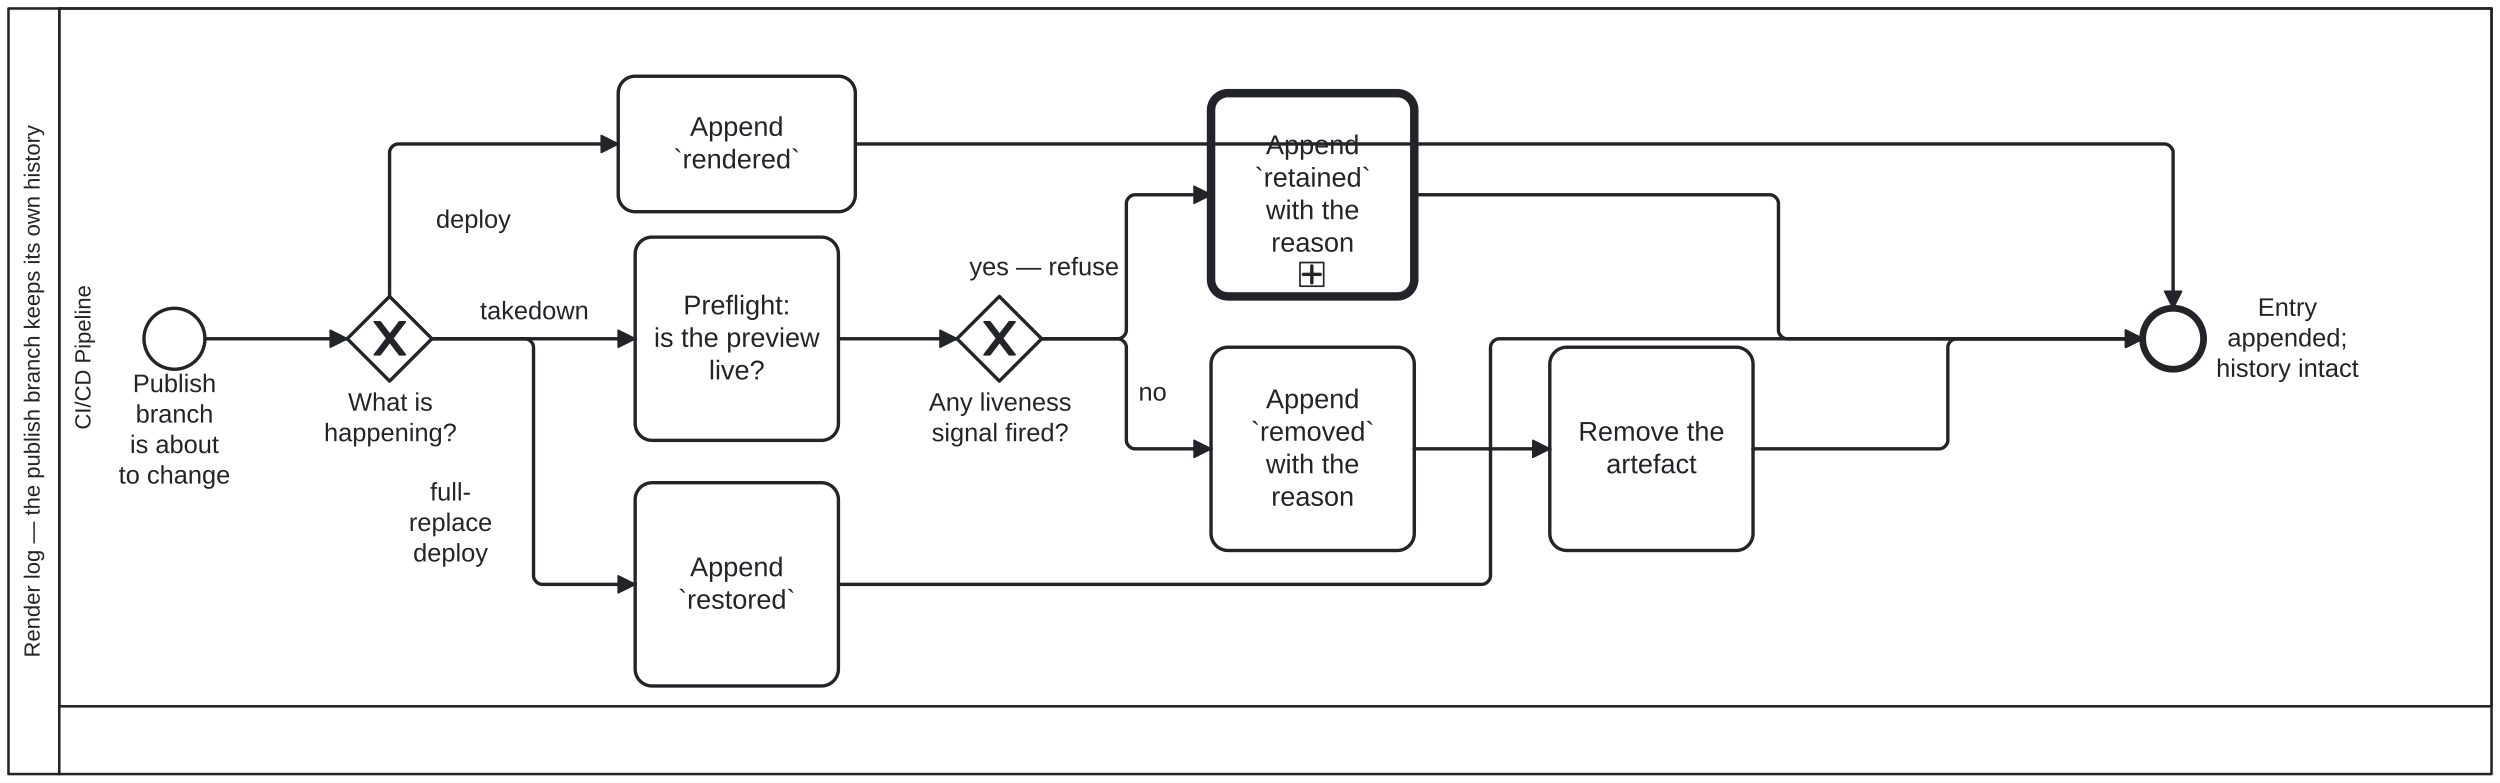
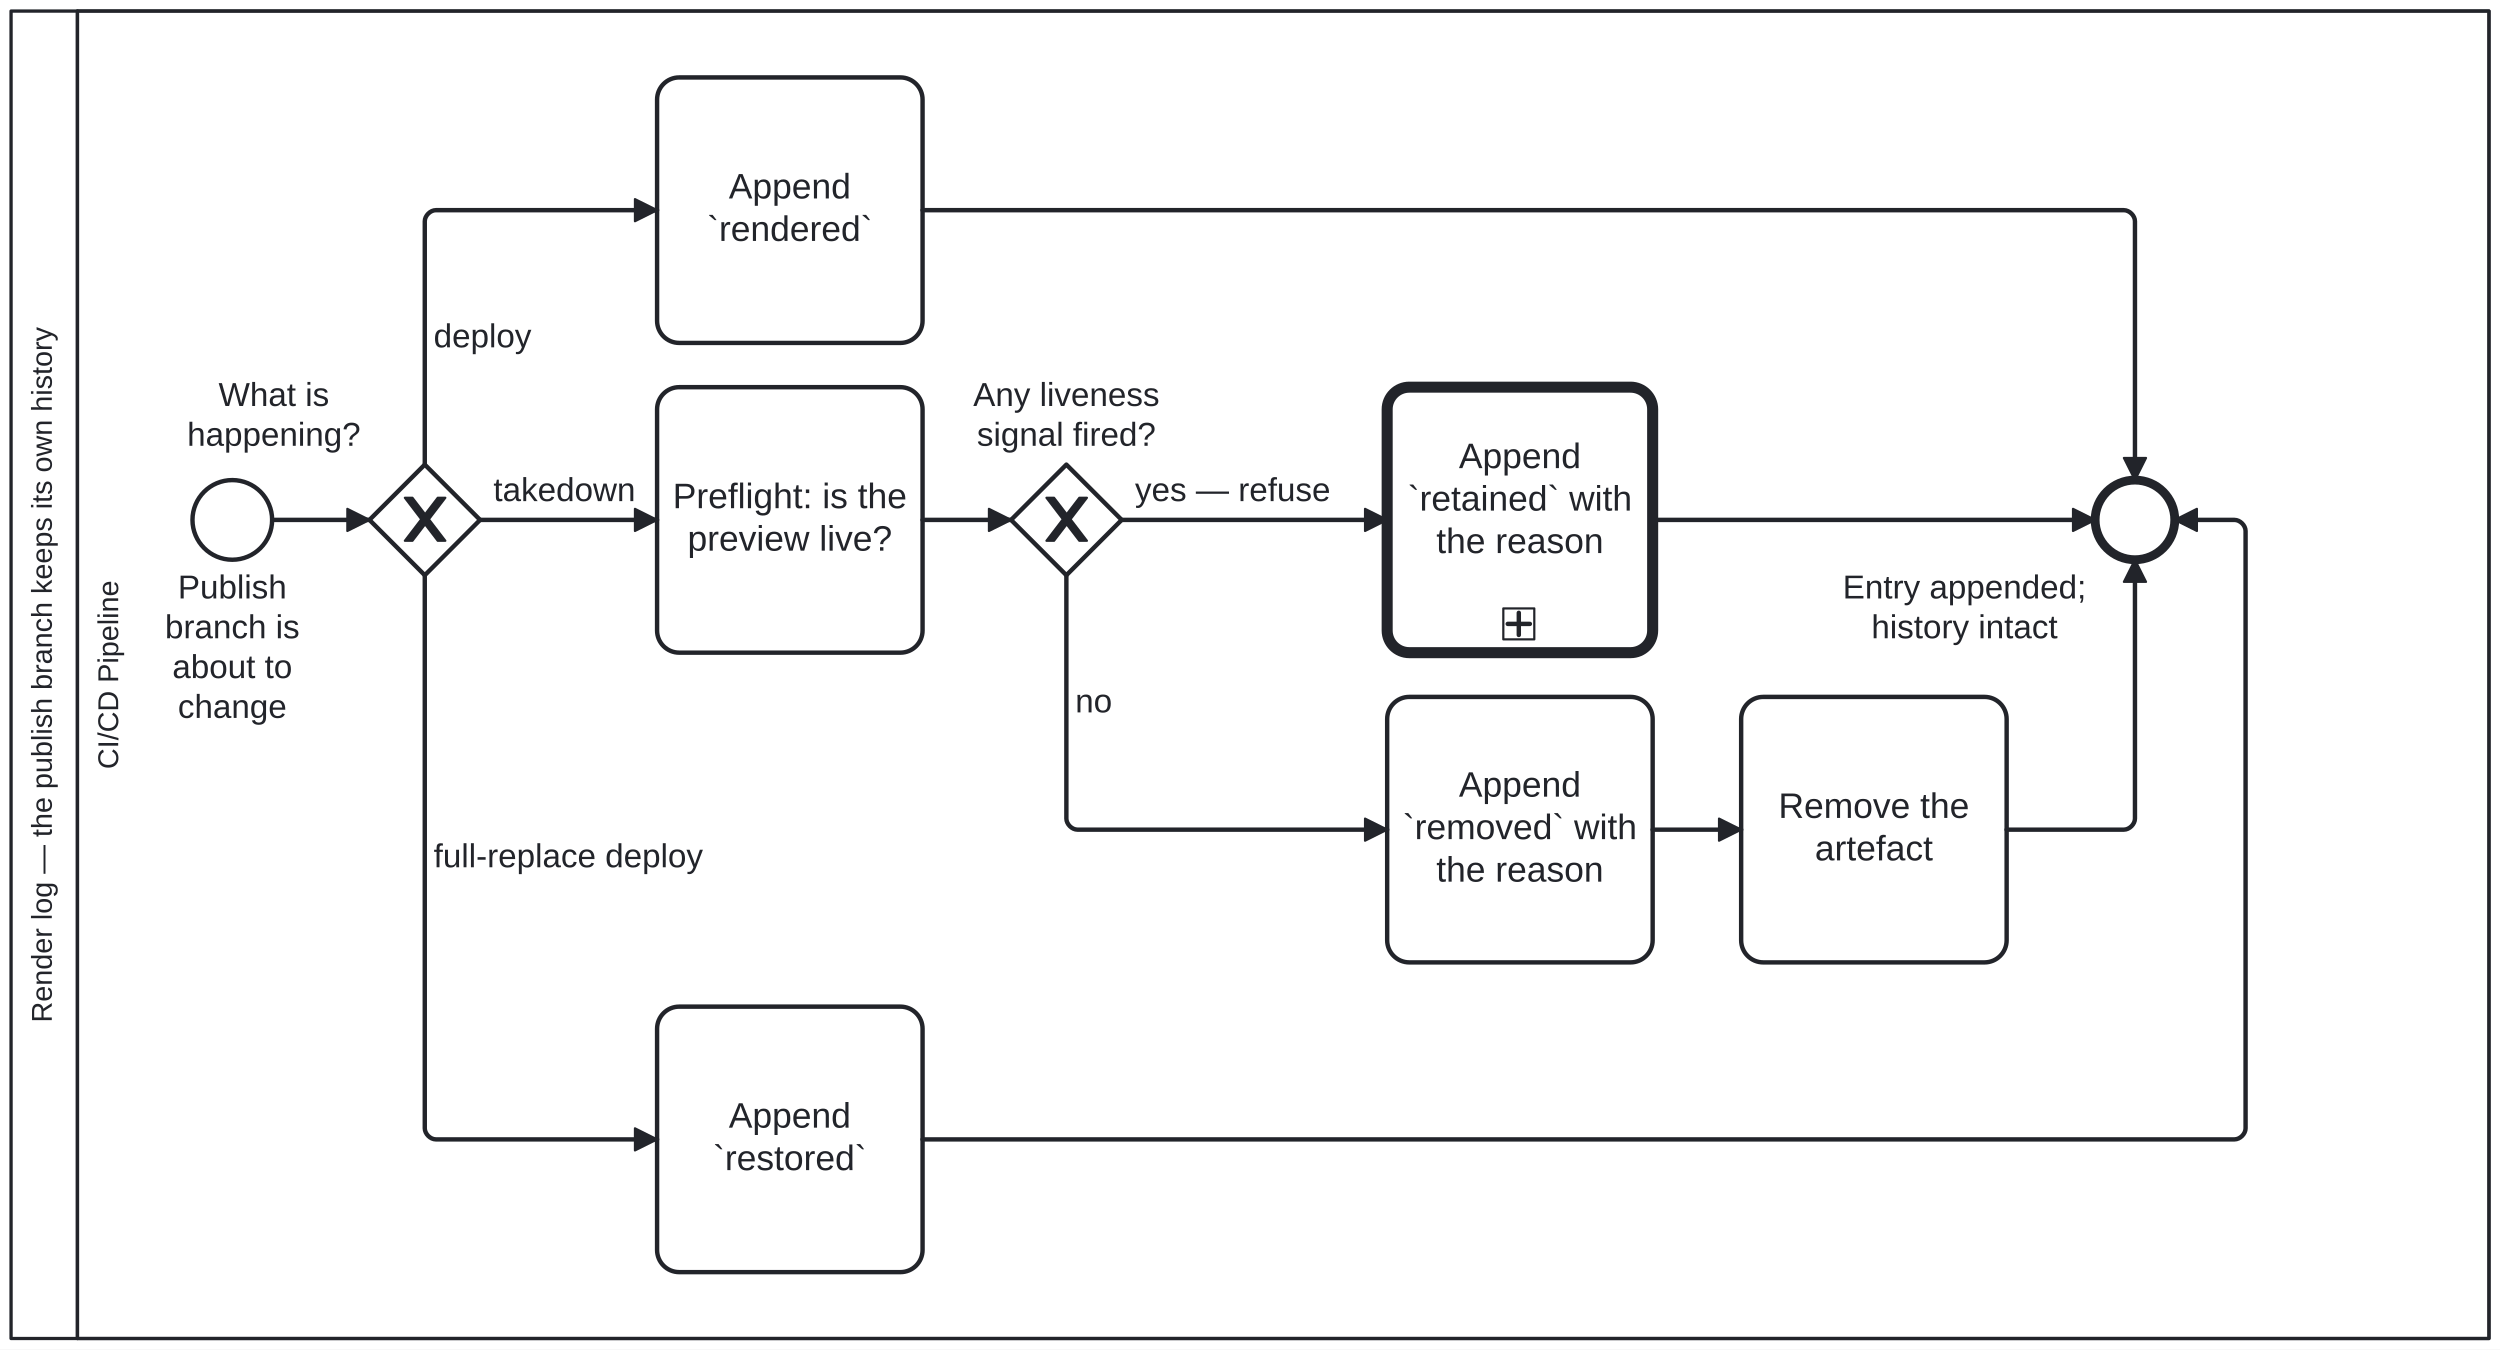
- <svg xmlns="http://www.w3.org/2000/svg" width="100%" style="max-width:100%;height:auto" viewBox="155 75 1476 462" version="1.1">
-   <rect x="155" y="75" width="1476" height="462" fill="#ffffff" />
+ <svg xmlns="http://www.w3.org/2000/svg" width="100%" style="max-width:100%;height:auto" viewBox="155 25 1130 610" version="1.1">
+   <rect x="155" y="25" width="1130" height="610" fill="#ffffff" />
  <g class="djs-group">
-     <g class="djs-element djs-shape" data-element-id="Participant_Process_RenderLog" style="display: block;" transform="matrix(1 0 0 1 160 80)">
+     <g class="djs-element djs-shape" data-element-id="Participant_Process_RenderLog" style="display: block;" transform="matrix(1 0 0 1 160 30)">
      <g class="djs-visual">
-         <rect x="0" y="0" width="1466" height="452" rx="0" ry="0" style="stroke-linecap: round; stroke-linejoin: round; stroke: rgb(34, 36, 42); stroke-width: 1.5px; fill: white; fill-opacity: 0.95;" />
-         <path style="fill: none; stroke-linecap: round; stroke-linejoin: round; stroke: rgb(34, 36, 42); stroke-width: 1.5px;" d="M30,0L30,452" />
-         <text lineHeight="1.05" class="djs-label" transform="matrix(-1.83697e-16 -1 1 -1.83697e-16 0 452)" style="font-family: Arial, sans-serif; font-size: 13px; font-weight: normal; fill: rgb(34, 36, 42);">
-           <tspan x="68.832" y="18.413">Render log — the publish branch keeps its own history</tspan>
+         <rect x="0" y="0" width="1120" height="600" rx="0" ry="0" style="stroke-linecap: round; stroke-linejoin: round; stroke: rgb(34, 36, 42); stroke-width: 1.5px; fill: white; fill-opacity: 0.95;" />
+         <path style="fill: none; stroke-linecap: round; stroke-linejoin: round; stroke: rgb(34, 36, 42); stroke-width: 1.5px;" d="M30,0L30,600" />
+         <text lineHeight="1.05" class="djs-label" transform="matrix(-1.83697e-16 -1 1 -1.83697e-16 0 600)" style="font-family: Arial, sans-serif; font-size: 13px; font-weight: normal; fill: rgb(34, 36, 42);">
+           <tspan x="142.832" y="18.413">Render log — the publish branch keeps its own history</tspan>
        </text>
      </g>
-       <rect class="djs-hit djs-hit-all" x="0" y="0" width="1466" height="452" style="fill: none; stroke-opacity: 0; stroke: white; stroke-width: 15px;" />
+       <rect class="djs-hit djs-hit-all" x="0" y="0" width="1120" height="600" style="fill: none; stroke-opacity: 0; stroke: white; stroke-width: 15px;" />
    </g>
    <g class="djs-children">
      <g class="djs-group">
-         <g class="djs-element djs-shape" data-element-id="Lane_Pipeline" style="display: block;" transform="matrix(1 0 0 1 190 80)">
-           <g class="djs-visual">
-             <rect x="0" y="0" width="1436" height="412" rx="0" ry="0" style="stroke-linecap: round; stroke-linejoin: round; stroke: rgb(34, 36, 42); stroke-width: 1.5px; fill: white; fill-opacity: 0.25;" />
-             <text lineHeight="1.05" class="djs-label" transform="matrix(-1.83697e-16 -1 1 -1.83697e-16 0 412)" style="font-family: Arial, sans-serif; font-size: 13px; font-weight: normal; fill: rgb(34, 36, 42);">
-               <tspan x="163.372" y="18.413">CI/CD Pipeline</tspan>
-             </text>
-           </g>
-           <rect class="djs-hit djs-hit-all" x="0" y="0" width="1436" height="412" style="fill: none; stroke-opacity: 0; stroke: white; stroke-width: 15px;" />
-         </g>
-       </g>
-       <g class="djs-group">
-         <g class="djs-element djs-shape" data-element-id="Start_Process_RenderLog" style="display: block;" transform="matrix(1 0 0 1 240 257)">
+         <g class="djs-element djs-shape" data-element-id="Lane_Pipeline" style="display: block;" transform="matrix(1 0 0 1 190 30)">
+           <g class="djs-visual">
+             <rect x="0" y="0" width="1090" height="600" rx="0" ry="0" style="stroke-linecap: round; stroke-linejoin: round; stroke: rgb(34, 36, 42); stroke-width: 1.5px; fill: white; fill-opacity: 0.25;" />
+             <text lineHeight="1.05" class="djs-label" transform="matrix(-1.83697e-16 -1 1 -1.83697e-16 0 600)" style="font-family: Arial, sans-serif; font-size: 13px; font-weight: normal; fill: rgb(34, 36, 42);">
+               <tspan x="257.372" y="18.413">CI/CD Pipeline</tspan>
+             </text>
+           </g>
+           <rect class="djs-hit djs-hit-all" x="0" y="0" width="1090" height="600" style="fill: none; stroke-opacity: 0; stroke: white; stroke-width: 15px;" />
+         </g>
+       </g>
+       <g class="djs-group">
+         <g class="djs-element djs-shape" data-element-id="Start_Process_RenderLog" style="display: block;" transform="matrix(1 0 0 1 242 242)">
          <g class="djs-visual">
            <circle cx="18" cy="18" r="18" style="stroke-linecap: round; stroke-linejoin: round; stroke: rgb(34, 36, 42); stroke-width: 2px; fill: white; fill-opacity: 0.95;" />
          </g>
          <rect class="djs-hit djs-hit-all" x="0" y="0" width="36" height="36" style="fill: none; stroke-opacity: 0; stroke: white; stroke-width: 15px;" />
        </g>
      </g>
      <g class="djs-group">
-         <g class="djs-element djs-shape" data-element-id="Start_Process_RenderLog_label" style="display: block;" transform="matrix(1 0 0 1 223 293)">
-           <g class="djs-visual">
-             <text lineHeight="1.2" class="djs-label" style="font-family: Arial, sans-serif; font-size: 15px; font-weight: normal; fill: rgb(34, 36, 42);">
-               <tspan x="10.402" y="13.5">Publish </tspan>
-               <tspan x="12.068" y="31.5">branch</tspan>
-               <tspan x="8.732" y="49.5">is about </tspan>
-               <tspan x="2.056" y="67.5">to change</tspan>
-             </text>
-           </g>
-           <rect class="djs-hit djs-hit-all" x="0" y="0" width="70" height="72" style="fill: none; stroke-opacity: 0; stroke: white; stroke-width: 15px;" />
-         </g>
-       </g>
-       <g class="djs-group">
-         <g class="djs-element djs-shape" data-element-id="GW_What" style="display: block;" transform="matrix(1 0 0 1 360 250)">
+         <g class="djs-element djs-shape" data-element-id="Start_Process_RenderLog_label" style="display: block;" transform="matrix(1 0 0 1 209.5625 282)">
+           <g class="djs-visual">
+             <text lineHeight="1.2" class="djs-label" style="font-family: Arial, sans-serif; font-size: 15px; font-weight: normal; fill: rgb(34, 36, 42);">
+               <tspan x="25.839" y="13.5">Publish</tspan>
+               <tspan x="20.005" y="31.5">branch is</tspan>
+               <tspan x="23.331" y="49.5">about to</tspan>
+               <tspan x="25.832" y="67.5">change</tspan>
+             </text>
+           </g>
+           <rect class="djs-hit djs-hit-all" x="0" y="0" width="100.875" height="72" style="fill: none; stroke-opacity: 0; stroke: white; stroke-width: 15px;" />
+         </g>
+       </g>
+       <g class="djs-group">
+         <g class="djs-element djs-shape" data-element-id="GW_What" style="display: block;" transform="matrix(1 0 0 1 322 235)">
          <g class="djs-visual">
            <polygon points="25,0 50,25 25,50 0,25" style="stroke-linecap: round; stroke-linejoin: round; stroke: rgb(34, 36, 42); stroke-width: 2px; fill: white; fill-opacity: 0.95;" />
            <path d="m 16,15 7.429,9.714 -7.429,9.714 3.429,0 5.714,-7.464 5.714,7.464 3.429,0 -7.429,-9.714 7.429,-9.714 -3.429,0 -5.714,7.464 -5.714,-7.464 -3.429,0 z" style="fill: rgb(34, 36, 42); stroke-linecap: round; stroke-linejoin: round; stroke: rgb(34, 36, 42); stroke-width: 1px;" />
          </g>
          <rect class="djs-hit djs-hit-all" x="0" y="0" width="50" height="50" style="fill: none; stroke-opacity: 0; stroke: white; stroke-width: 15px;" />
        </g>
      </g>
      <g class="djs-group">
-         <g class="djs-element djs-shape" data-element-id="GW_What_label" style="display: block;" transform="matrix(1 0 0 1 346 304)">
-           <g class="djs-visual">
-             <text lineHeight="1.2" class="djs-label" style="font-family: Arial, sans-serif; font-size: 15px; font-weight: normal; fill: rgb(34, 36, 42);">
-               <tspan x="14.495" y="13.5">What is</tspan>
-               <tspan x="0.293" y="31.5">happening?</tspan>
-             </text>
-           </g>
-           <rect class="djs-hit djs-hit-all" x="0" y="0" width="79" height="36" style="fill: none; stroke-opacity: 0; stroke: white; stroke-width: 15px;" />
-         </g>
-       </g>
-       <g class="djs-group">
-         <g class="djs-element djs-shape" data-element-id="A_LogRendered" style="display: block;" transform="matrix(1 0 0 1 520 120)">
-           <g class="djs-visual">
-             <rect x="0" y="0" width="140" height="80" rx="10" ry="10" style="stroke-linecap: round; stroke-linejoin: round; stroke: rgb(34, 36, 42); stroke-width: 2px; fill: white; fill-opacity: 0.95;" />
-             <text lineHeight="1.2" class="djs-label" style="font-family: Arial, sans-serif; font-size: 16px; font-weight: normal; fill: rgb(34, 36, 42);">
-               <tspan x="42.418" y="35.2">Append </tspan>
-               <tspan x="32.648" y="54.4">`rendered`</tspan>
-             </text>
-           </g>
-           <rect class="djs-hit djs-hit-all" x="0" y="0" width="140" height="80" style="fill: none; stroke-opacity: 0; stroke: white; stroke-width: 15px;" />
-         </g>
-       </g>
-       <g class="djs-group">
-         <g class="djs-element djs-shape" data-element-id="A_Preflight" style="display: block;" transform="matrix(1 0 0 1 530 215)">
-           <g class="djs-visual">
-             <rect x="0" y="0" width="120" height="120" rx="10" ry="10" style="stroke-linecap: round; stroke-linejoin: round; stroke: rgb(34, 36, 42); stroke-width: 2px; fill: white; fill-opacity: 0.95;" />
-             <text lineHeight="1.2" class="djs-label" style="font-family: Arial, sans-serif; font-size: 16px; font-weight: normal; fill: rgb(34, 36, 42);">
-               <tspan x="28.43" y="45.6">Preflight:</tspan>
-               <tspan x="11.09" y="64.8">is the preview </tspan>
-               <tspan x="43.547" y="84">live?</tspan>
-             </text>
-           </g>
-           <rect class="djs-hit djs-hit-all" x="0" y="0" width="120" height="120" style="fill: none; stroke-opacity: 0; stroke: white; stroke-width: 15px;" />
-         </g>
-       </g>
-       <g class="djs-group">
-         <g class="djs-element djs-shape" data-element-id="GW_Live" style="display: block;" transform="matrix(1 0 0 1 720 250)">
+         <g class="djs-element djs-shape" data-element-id="GW_What_label" style="display: block;" transform="matrix(1 0 0 1 219.5781 195)">
+           <g class="djs-visual">
+             <text lineHeight="1.2" class="djs-label" style="font-family: Arial, sans-serif; font-size: 15px; font-weight: normal; fill: rgb(34, 36, 42);">
+               <tspan x="34.206" y="13.5">What is</tspan>
+               <tspan x="20.004" y="31.5">happening?</tspan>
+             </text>
+           </g>
+           <rect class="djs-hit djs-hit-all" x="0" y="0" width="118.422" height="36" style="fill: none; stroke-opacity: 0; stroke: white; stroke-width: 15px;" />
+         </g>
+       </g>
+       <g class="djs-group">
+         <g class="djs-element djs-shape" data-element-id="A_LogRendered" style="display: block;" transform="matrix(1 0 0 1 452 60)">
+           <g class="djs-visual">
+             <rect x="0" y="0" width="120" height="120" rx="10" ry="10" style="stroke-linecap: round; stroke-linejoin: round; stroke: rgb(34, 36, 42); stroke-width: 2px; fill: white; fill-opacity: 0.95;" />
+             <text lineHeight="1.2" class="djs-label" transform="translate(0 40.3)" style="font-family: Arial, sans-serif; font-size: 16px; font-weight: normal; fill: rgb(34, 36, 42);">
+               <tspan x="32.418" y="14.4">Append</tspan>
+               <tspan x="22.648" y="33.6">`rendered`</tspan>
+             </text>
+           </g>
+           <rect class="djs-hit djs-hit-all" x="0" y="0" width="120" height="120" style="fill: none; stroke-opacity: 0; stroke: white; stroke-width: 15px;" />
+         </g>
+       </g>
+       <g class="djs-group">
+         <g class="djs-element djs-shape" data-element-id="A_Preflight" style="display: block;" transform="matrix(1 0 0 1 452 200)">
+           <g class="djs-visual">
+             <rect x="0" y="0" width="120" height="120" rx="10" ry="10" style="stroke-linecap: round; stroke-linejoin: round; stroke: rgb(34, 36, 42); stroke-width: 2px; fill: white; fill-opacity: 0.95;" />
+             <text lineHeight="1.2" class="djs-label" transform="translate(0 40.3)" style="font-family: Arial, sans-serif; font-size: 16px; font-weight: normal; fill: rgb(34, 36, 42);">
+               <tspan x="7.086" y="14.4">Preflight: is the</tspan>
+               <tspan x="13.758" y="33.6">preview live?</tspan>
+             </text>
+           </g>
+           <rect class="djs-hit djs-hit-all" x="0" y="0" width="120" height="120" style="fill: none; stroke-opacity: 0; stroke: white; stroke-width: 15px;" />
+         </g>
+       </g>
+       <g class="djs-group">
+         <g class="djs-element djs-shape" data-element-id="GW_Live" style="display: block;" transform="matrix(1 0 0 1 612 235)">
          <g class="djs-visual">
            <polygon points="25,0 50,25 25,50 0,25" style="stroke-linecap: round; stroke-linejoin: round; stroke: rgb(34, 36, 42); stroke-width: 2px; fill: white; fill-opacity: 0.95;" />
            <path d="m 16,15 7.429,9.714 -7.429,9.714 3.429,0 5.714,-7.464 5.714,7.464 3.429,0 -7.429,-9.714 7.429,-9.714 -3.429,0 -5.714,7.464 -5.714,-7.464 -3.429,0 z" style="fill: rgb(34, 36, 42); stroke-linecap: round; stroke-linejoin: round; stroke: rgb(34, 36, 42); stroke-width: 1px;" />
          </g>
          <rect class="djs-hit djs-hit-all" x="0" y="0" width="50" height="50" style="fill: none; stroke-opacity: 0; stroke: white; stroke-width: 15px;" />
        </g>
      </g>
      <g class="djs-group">
-         <g class="djs-element djs-shape" data-element-id="GW_Live_label" style="display: block;" transform="matrix(1 0 0 1 703 304)">
-           <g class="djs-visual">
-             <text lineHeight="1.2" class="djs-label" style="font-family: Arial, sans-serif; font-size: 15px; font-weight: normal; fill: rgb(34, 36, 42);">
-               <tspan x="0.397" y="13.5">Any liveness</tspan>
-               <tspan x="2.059" y="31.5">signal fired?</tspan>
-             </text>
-           </g>
-           <rect class="djs-hit djs-hit-all" x="0" y="0" width="85" height="36" style="fill: none; stroke-opacity: 0; stroke: white; stroke-width: 15px;" />
-         </g>
-       </g>
-       <g class="djs-group">
-         <g class="djs-element djs-shape" data-element-id="A_LogRetained" style="display: block;" transform="matrix(1 0 0 1 870 130)">
+         <g class="djs-element djs-shape" data-element-id="GW_Live_label" style="display: block;" transform="matrix(1 0 0 1 574.8906 195)">
+           <g class="djs-visual">
+             <text lineHeight="1.2" class="djs-label" style="font-family: Arial, sans-serif; font-size: 15px; font-weight: normal; fill: rgb(34, 36, 42);">
+               <tspan x="20.006" y="13.5">Any liveness</tspan>
+               <tspan x="21.669" y="31.5">signal fired?</tspan>
+             </text>
+           </g>
+           <rect class="djs-hit djs-hit-all" x="0" y="0" width="124.219" height="36" style="fill: none; stroke-opacity: 0; stroke: white; stroke-width: 15px;" />
+         </g>
+       </g>
+       <g class="djs-group">
+         <g class="djs-element djs-shape" data-element-id="A_LogRetained" style="display: block;" transform="matrix(1 0 0 1 782 200)">
          <g class="djs-visual">
            <rect x="0" y="0" width="120" height="120" rx="10" ry="10" style="stroke-linecap: round; stroke-linejoin: round; stroke: rgb(34, 36, 42); stroke-width: 5px; fill: white; fill-opacity: 0.95;" />
-             <text lineHeight="1.2" class="djs-label" style="font-family: Arial, sans-serif; font-size: 16px; font-weight: normal; fill: rgb(34, 36, 42);">
-               <tspan x="32.418" y="36">Append </tspan>
-               <tspan x="25.762" y="55.2">`retained`</tspan>
-               <tspan x="32.43" y="74.4">with the </tspan>
-               <tspan x="35.539" y="93.6">reason</tspan>
+             <text lineHeight="1.2" class="djs-label" transform="translate(0 22.2)" style="font-family: Arial, sans-serif; font-size: 16px; font-weight: normal; fill: rgb(34, 36, 42);">
+               <tspan x="32.418" y="14.4">Append</tspan>
+               <tspan x="9.312" y="33.6">`retained` with</tspan>
+               <tspan x="22.195" y="52.8">the reason</tspan>
            </text>
            <rect x="0" y="0" width="14" height="14" rx="0" ry="0" style="stroke-linecap: round; stroke-linejoin: round; stroke: rgb(34, 36, 42); stroke-width: 1px; fill: white;" transform="matrix(1 0 0 1 52.5 100)" />
            <path data-marker="sub-process" d="m52.5,100 m 7,2 l 0,10 m -5,-5 l 10,0" style="fill: white; stroke-linecap: round; stroke-linejoin: round; stroke: rgb(34, 36, 42); stroke-width: 2px;" />
          </g>
          <rect class="djs-hit djs-hit-all" x="0" y="0" width="120" height="120" style="fill: none; stroke-opacity: 0; stroke: white; stroke-width: 15px;" />
        </g>
      </g>
      <g class="djs-group">
-         <g class="djs-element djs-shape" data-element-id="A_LogRemoved" style="display: block;" transform="matrix(1 0 0 1 870 280)">
-           <g class="djs-visual">
-             <rect x="0" y="0" width="120" height="120" rx="10" ry="10" style="stroke-linecap: round; stroke-linejoin: round; stroke: rgb(34, 36, 42); stroke-width: 2px; fill: white; fill-opacity: 0.95;" />
-             <text lineHeight="1.2" class="djs-label" style="font-family: Arial, sans-serif; font-size: 16px; font-weight: normal; fill: rgb(34, 36, 42);">
-               <tspan x="32.418" y="36">Append </tspan>
-               <tspan x="23.547" y="55.2">`removed`</tspan>
-               <tspan x="32.43" y="74.4">with the </tspan>
-               <tspan x="35.539" y="93.6">reason</tspan>
-             </text>
-           </g>
-           <rect class="djs-hit djs-hit-all" x="0" y="0" width="120" height="120" style="fill: none; stroke-opacity: 0; stroke: white; stroke-width: 15px;" />
-         </g>
-       </g>
-       <g class="djs-group">
-         <g class="djs-element djs-shape" data-element-id="A_Remove" style="display: block;" transform="matrix(1 0 0 1 1070 280)">
-           <g class="djs-visual">
-             <rect x="0" y="0" width="120" height="120" rx="10" ry="10" style="stroke-linecap: round; stroke-linejoin: round; stroke: rgb(34, 36, 42); stroke-width: 2px; fill: white; fill-opacity: 0.95;" />
-             <text lineHeight="1.2" class="djs-label" style="font-family: Arial, sans-serif; font-size: 16px; font-weight: normal; fill: rgb(34, 36, 42);">
-               <tspan x="16.867" y="55.2">Remove the </tspan>
-               <tspan x="33.32" y="74.4">artefact</tspan>
-             </text>
-           </g>
-           <rect class="djs-hit djs-hit-all" x="0" y="0" width="120" height="120" style="fill: none; stroke-opacity: 0; stroke: white; stroke-width: 15px;" />
-         </g>
-       </g>
-       <g class="djs-group">
-         <g class="djs-element djs-shape" data-element-id="A_LogRestored" style="display: block;" transform="matrix(1 0 0 1 530 360)">
-           <g class="djs-visual">
-             <rect x="0" y="0" width="120" height="120" rx="10" ry="10" style="stroke-linecap: round; stroke-linejoin: round; stroke: rgb(34, 36, 42); stroke-width: 2px; fill: white; fill-opacity: 0.95;" />
-             <text lineHeight="1.2" class="djs-label" style="font-family: Arial, sans-serif; font-size: 16px; font-weight: normal; fill: rgb(34, 36, 42);">
-               <tspan x="32.418" y="55.2">Append </tspan>
-               <tspan x="25.324" y="74.4">`restored`</tspan>
-             </text>
-           </g>
-           <rect class="djs-hit djs-hit-all" x="0" y="0" width="120" height="120" style="fill: none; stroke-opacity: 0; stroke: white; stroke-width: 15px;" />
-         </g>
-       </g>
-       <g class="djs-group">
-         <g class="djs-element djs-shape" data-element-id="End_Process_RenderLog" style="display: block;" transform="matrix(1 0 0 1 1420 257)">
+         <g class="djs-element djs-shape" data-element-id="A_LogRemoved" style="display: block;" transform="matrix(1 0 0 1 782 340)">
+           <g class="djs-visual">
+             <rect x="0" y="0" width="120" height="120" rx="10" ry="10" style="stroke-linecap: round; stroke-linejoin: round; stroke: rgb(34, 36, 42); stroke-width: 2px; fill: white; fill-opacity: 0.95;" />
+             <text lineHeight="1.2" class="djs-label" transform="translate(0 30.7)" style="font-family: Arial, sans-serif; font-size: 16px; font-weight: normal; fill: rgb(34, 36, 42);">
+               <tspan x="32.418" y="14.4">Append</tspan>
+               <tspan x="7.098" y="33.6">`removed` with</tspan>
+               <tspan x="22.195" y="52.8">the reason</tspan>
+             </text>
+           </g>
+           <rect class="djs-hit djs-hit-all" x="0" y="0" width="120" height="120" style="fill: none; stroke-opacity: 0; stroke: white; stroke-width: 15px;" />
+         </g>
+       </g>
+       <g class="djs-group">
+         <g class="djs-element djs-shape" data-element-id="A_Remove" style="display: block;" transform="matrix(1 0 0 1 942 340)">
+           <g class="djs-visual">
+             <rect x="0" y="0" width="120" height="120" rx="10" ry="10" style="stroke-linecap: round; stroke-linejoin: round; stroke: rgb(34, 36, 42); stroke-width: 2px; fill: white; fill-opacity: 0.95;" />
+             <text lineHeight="1.2" class="djs-label" transform="translate(0 40.3)" style="font-family: Arial, sans-serif; font-size: 16px; font-weight: normal; fill: rgb(34, 36, 42);">
+               <tspan x="16.867" y="14.4">Remove the</tspan>
+               <tspan x="33.32" y="33.6">artefact</tspan>
+             </text>
+           </g>
+           <rect class="djs-hit djs-hit-all" x="0" y="0" width="120" height="120" style="fill: none; stroke-opacity: 0; stroke: white; stroke-width: 15px;" />
+         </g>
+       </g>
+       <g class="djs-group">
+         <g class="djs-element djs-shape" data-element-id="A_LogRestored" style="display: block;" transform="matrix(1 0 0 1 452 480)">
+           <g class="djs-visual">
+             <rect x="0" y="0" width="120" height="120" rx="10" ry="10" style="stroke-linecap: round; stroke-linejoin: round; stroke: rgb(34, 36, 42); stroke-width: 2px; fill: white; fill-opacity: 0.95;" />
+             <text lineHeight="1.2" class="djs-label" transform="translate(0 40.3)" style="font-family: Arial, sans-serif; font-size: 16px; font-weight: normal; fill: rgb(34, 36, 42);">
+               <tspan x="32.418" y="14.4">Append</tspan>
+               <tspan x="25.324" y="33.6">`restored`</tspan>
+             </text>
+           </g>
+           <rect class="djs-hit djs-hit-all" x="0" y="0" width="120" height="120" style="fill: none; stroke-opacity: 0; stroke: white; stroke-width: 15px;" />
+         </g>
+       </g>
+       <g class="djs-group">
+         <g class="djs-element djs-shape" data-element-id="End_Process_RenderLog" style="display: block;" transform="matrix(1 0 0 1 1102 242)">
          <g class="djs-visual">
            <circle cx="18" cy="18" r="18" style="stroke-linecap: round; stroke-linejoin: round; stroke: rgb(34, 36, 42); stroke-width: 4px; fill: white; fill-opacity: 0.95;" />
          </g>
          <rect class="djs-hit djs-hit-all" x="0" y="0" width="36" height="36" style="fill: none; stroke-opacity: 0; stroke: white; stroke-width: 15px;" />
        </g>
      </g>
      <g class="djs-group">
-         <g class="djs-element djs-shape" data-element-id="End_Process_RenderLog_label" style="display: block;" transform="matrix(1 0 0 1 1463 248)">
-           <g class="djs-visual">
-             <text lineHeight="1.2" class="djs-label" style="font-family: Arial, sans-serif; font-size: 15px; font-weight: normal; fill: rgb(34, 36, 42);">
-               <tspan x="24.995" y="13.5">Entry </tspan>
-               <tspan x="7.047" y="31.5">appended;</tspan>
-               <tspan x="0.4" y="49.5">history intact</tspan>
-             </text>
-           </g>
-           <rect class="djs-hit djs-hit-all" x="0" y="0" width="85" height="54" style="fill: none; stroke-opacity: 0; stroke: white; stroke-width: 15px;" />
+         <g class="djs-element djs-shape" data-element-id="End_Process_RenderLog_label" style="display: block;" transform="matrix(1 0 0 1 967.9062 282)">
+           <g class="djs-visual">
+             <text lineHeight="1.2" class="djs-label" style="font-family: Arial, sans-serif; font-size: 15px; font-weight: normal; fill: rgb(34, 36, 42);">
+               <tspan x="20.005" y="13.5">Entry appended;</tspan>
+               <tspan x="32.947" y="31.5">history intact</tspan>
+             </text>
+           </g>
+           <rect class="djs-hit djs-hit-all" x="0" y="0" width="150.094" height="36" style="fill: none; stroke-opacity: 0; stroke: white; stroke-width: 15px;" />
        </g>
      </g>
      <g class="djs-group">
        <g class="djs-element djs-connection" data-element-id="SF_Process_RenderLog_1" style="display: block;">
          <g class="djs-visual">
            <defs>
              <marker id="bpmn-marker-1" viewBox="0 0 20 20" refX="11" refY="10" markerWidth="10" markerHeight="10" orient="auto">
                <path d="M 1 5 L 11 10 L 1 15 Z" style="stroke-linecap: round; stroke-linejoin: round; stroke: rgb(34, 36, 42); stroke-width: 1px; fill: rgb(34, 36, 42);" />
              </marker>
            </defs>
-             <path data-corner-radius="5" style="fill: none; stroke-linecap: round; stroke-linejoin: round; stroke: rgb(34, 36, 42); stroke-width: 2px; marker-end: url('#bpmn-marker-1');" d="M276,275L360,275" />
-           </g>
-           <path d="M276,275L360,275" class="djs-hit djs-hit-stroke" style="fill: none; stroke-opacity: 0; stroke: white; stroke-width: 15px;" />
+             <path data-corner-radius="5" style="fill: none; stroke-linecap: round; stroke-linejoin: round; stroke: rgb(34, 36, 42); stroke-width: 2px; marker-end: url('#bpmn-marker-1');" d="M278,260L322,260" />
+           </g>
+           <path d="M278,260L322,260" class="djs-hit djs-hit-stroke" style="fill: none; stroke-opacity: 0; stroke: white; stroke-width: 15px;" />
        </g>
      </g>
      <g class="djs-group">
        <g class="djs-element djs-connection" data-element-id="SF_Process_RenderLog_2" style="display: block;">
          <g class="djs-visual">
            <defs>
              <marker id="bpmn-marker-2" viewBox="0 0 20 20" refX="11" refY="10" markerWidth="10" markerHeight="10" orient="auto">
                <path d="M 1 5 L 11 10 L 1 15 Z" style="stroke-linecap: round; stroke-linejoin: round; stroke: rgb(34, 36, 42); stroke-width: 1px; fill: rgb(34, 36, 42);" />
              </marker>
            </defs>
-             <path data-corner-radius="5" style="fill: none; stroke-linecap: round; stroke-linejoin: round; stroke: rgb(34, 36, 42); stroke-width: 2px; marker-end: url('#bpmn-marker-2');" d="M385,250L385,165C385,162.5,387.5,160,390,160L520,160" />
-           </g>
-           <path d="M385,250L385,160L520,160" class="djs-hit djs-hit-stroke" style="fill: none; stroke-opacity: 0; stroke: white; stroke-width: 15px;" />
-         </g>
-       </g>
-       <g class="djs-group">
-         <g class="djs-element djs-shape" data-element-id="SF_Process_RenderLog_2_label" style="display: block;" transform="matrix(1 0 0 1 412 196)">
-           <g class="djs-visual">
-             <text lineHeight="1.2" class="djs-label" style="font-family: Arial, sans-serif; font-size: 15px; font-weight: normal; fill: rgb(34, 36, 42);">
-               <tspan x="0.399" y="13.5">deploy</tspan>
-             </text>
-           </g>
-           <rect class="djs-hit djs-hit-all" x="0" y="0" width="45" height="18" style="fill: none; stroke-opacity: 0; stroke: white; stroke-width: 15px;" />
+             <path data-corner-radius="5" style="fill: none; stroke-linecap: round; stroke-linejoin: round; stroke: rgb(34, 36, 42); stroke-width: 2px; marker-end: url('#bpmn-marker-2');" d="M347,235L347,125C347,122.5,349.5,120,352,120L452,120" />
+           </g>
+           <path d="M347,235L347,120L452,120" class="djs-hit djs-hit-stroke" style="fill: none; stroke-opacity: 0; stroke: white; stroke-width: 15px;" />
+         </g>
+       </g>
+       <g class="djs-group">
+         <g class="djs-element djs-shape" data-element-id="SF_Process_RenderLog_2_label" style="display: block;" transform="matrix(1 0 0 1 331 168.5)">
+           <g class="djs-visual">
+             <text lineHeight="1.2" class="djs-label" style="font-family: Arial, sans-serif; font-size: 15px; font-weight: normal; fill: rgb(34, 36, 42);">
+               <tspan x="20.001" y="13.5">deploy</tspan>
+             </text>
+           </g>
+           <rect class="djs-hit djs-hit-all" x="0" y="0" width="84.203" height="18" style="fill: none; stroke-opacity: 0; stroke: white; stroke-width: 15px;" />
        </g>
      </g>
      <g class="djs-group">
        <g class="djs-element djs-connection" data-element-id="SF_Process_RenderLog_3" style="display: block;">
          <g class="djs-visual">
            <defs>
              <marker id="bpmn-marker-3" viewBox="0 0 20 20" refX="11" refY="10" markerWidth="10" markerHeight="10" orient="auto">
                <path d="M 1 5 L 11 10 L 1 15 Z" style="stroke-linecap: round; stroke-linejoin: round; stroke: rgb(34, 36, 42); stroke-width: 1px; fill: rgb(34, 36, 42);" />
              </marker>
            </defs>
-             <path data-corner-radius="5" style="fill: none; stroke-linecap: round; stroke-linejoin: round; stroke: rgb(34, 36, 42); stroke-width: 2px; marker-end: url('#bpmn-marker-3');" d="M410,275L530,275" />
-           </g>
-           <path d="M410,275L530,275" class="djs-hit djs-hit-stroke" style="fill: none; stroke-opacity: 0; stroke: white; stroke-width: 15px;" />
-         </g>
-       </g>
-       <g class="djs-group">
-         <g class="djs-element djs-shape" data-element-id="SF_Process_RenderLog_3_label" style="display: block;" transform="matrix(1 0 0 1 438 250)">
-           <g class="djs-visual">
-             <text lineHeight="1.2" class="djs-label" style="font-family: Arial, sans-serif; font-size: 15px; font-weight: normal; fill: rgb(34, 36, 42);">
-               <tspan x="0.394" y="13.5">takedown</tspan>
-             </text>
-           </g>
-           <rect class="djs-hit djs-hit-all" x="0" y="0" width="65" height="18" style="fill: none; stroke-opacity: 0; stroke: white; stroke-width: 15px;" />
+             <path data-corner-radius="5" style="fill: none; stroke-linecap: round; stroke-linejoin: round; stroke: rgb(34, 36, 42); stroke-width: 2px; marker-end: url('#bpmn-marker-3');" d="M372,260L452,260" />
+           </g>
+           <path d="M372,260L452,260" class="djs-hit djs-hit-stroke" style="fill: none; stroke-opacity: 0; stroke: white; stroke-width: 15px;" />
+         </g>
+       </g>
+       <g class="djs-group">
+         <g class="djs-element djs-shape" data-element-id="SF_Process_RenderLog_3_label" style="display: block;" transform="matrix(1 0 0 1 358 238)">
+           <g class="djs-visual">
+             <text lineHeight="1.2" class="djs-label" style="font-family: Arial, sans-serif; font-size: 15px; font-weight: normal; fill: rgb(34, 36, 42);">
+               <tspan x="20.004" y="13.5">takedown</tspan>
+             </text>
+           </g>
+           <rect class="djs-hit djs-hit-all" x="0" y="0" width="104.219" height="18" style="fill: none; stroke-opacity: 0; stroke: white; stroke-width: 15px;" />
        </g>
      </g>
      <g class="djs-group">
        <g class="djs-element djs-connection" data-element-id="SF_Process_RenderLog_4" style="display: block;">
          <g class="djs-visual">
            <defs>
              <marker id="bpmn-marker-4" viewBox="0 0 20 20" refX="11" refY="10" markerWidth="10" markerHeight="10" orient="auto">
                <path d="M 1 5 L 11 10 L 1 15 Z" style="stroke-linecap: round; stroke-linejoin: round; stroke: rgb(34, 36, 42); stroke-width: 1px; fill: rgb(34, 36, 42);" />
              </marker>
            </defs>
-             <path data-corner-radius="5" style="fill: none; stroke-linecap: round; stroke-linejoin: round; stroke: rgb(34, 36, 42); stroke-width: 2px; marker-end: url('#bpmn-marker-4');" d="M410,275L465,275C467.5,275,470,277.5,470,280L470,415C470,417.5,472.5,420,475,420L530,420" />
-           </g>
-           <path d="M410,275L470,275L470,420L530,420" class="djs-hit djs-hit-stroke" style="fill: none; stroke-opacity: 0; stroke: white; stroke-width: 15px;" />
-         </g>
-       </g>
-       <g class="djs-group">
-         <g class="djs-element djs-shape" data-element-id="SF_Process_RenderLog_4_label" style="display: block;" transform="matrix(1 0 0 1 384 357)">
-           <g class="djs-visual">
-             <text lineHeight="1.2" class="djs-label" style="font-family: Arial, sans-serif; font-size: 15px; font-weight: normal; fill: rgb(34, 36, 42);">
-               <tspan x="24.915" y="13.5">full-</tspan>
-               <tspan x="12.402" y="31.5">replace </tspan>
-               <tspan x="14.899" y="49.5">deploy</tspan>
-             </text>
-           </g>
-           <rect class="djs-hit djs-hit-all" x="0" y="0" width="74" height="36" style="fill: none; stroke-opacity: 0; stroke: white; stroke-width: 15px;" />
+             <path data-corner-radius="5" style="fill: none; stroke-linecap: round; stroke-linejoin: round; stroke: rgb(34, 36, 42); stroke-width: 2px; marker-end: url('#bpmn-marker-4');" d="M347,285L347,535C347,537.5,349.5,540,352,540L452,540" />
+           </g>
+           <path d="M347,285L347,540L452,540" class="djs-hit djs-hit-stroke" style="fill: none; stroke-opacity: 0; stroke: white; stroke-width: 15px;" />
+         </g>
+       </g>
+       <g class="djs-group">
+         <g class="djs-element djs-shape" data-element-id="SF_Process_RenderLog_4_label" style="display: block;" transform="matrix(1 0 0 1 331 403.5)">
+           <g class="djs-visual">
+             <text lineHeight="1.2" class="djs-label" style="font-family: Arial, sans-serif; font-size: 15px; font-weight: normal; fill: rgb(34, 36, 42);">
+               <tspan x="20.007" y="13.5">full-replace deploy</tspan>
+             </text>
+           </g>
+           <rect class="djs-hit djs-hit-all" x="0" y="0" width="161.75" height="18" style="fill: none; stroke-opacity: 0; stroke: white; stroke-width: 15px;" />
        </g>
      </g>
      <g class="djs-group">
        <g class="djs-element djs-connection" data-element-id="SF_Process_RenderLog_5" style="display: block;">
          <g class="djs-visual">
            <defs>
              <marker id="bpmn-marker-5" viewBox="0 0 20 20" refX="11" refY="10" markerWidth="10" markerHeight="10" orient="auto">
                <path d="M 1 5 L 11 10 L 1 15 Z" style="stroke-linecap: round; stroke-linejoin: round; stroke: rgb(34, 36, 42); stroke-width: 1px; fill: rgb(34, 36, 42);" />
              </marker>
            </defs>
-             <path data-corner-radius="5" style="fill: none; stroke-linecap: round; stroke-linejoin: round; stroke: rgb(34, 36, 42); stroke-width: 2px; marker-end: url('#bpmn-marker-5');" d="M650,275L720,275" />
-           </g>
-           <path d="M650,275L720,275" class="djs-hit djs-hit-stroke" style="fill: none; stroke-opacity: 0; stroke: white; stroke-width: 15px;" />
+             <path data-corner-radius="5" style="fill: none; stroke-linecap: round; stroke-linejoin: round; stroke: rgb(34, 36, 42); stroke-width: 2px; marker-end: url('#bpmn-marker-5');" d="M572,260L612,260" />
+           </g>
+           <path d="M572,260L612,260" class="djs-hit djs-hit-stroke" style="fill: none; stroke-opacity: 0; stroke: white; stroke-width: 15px;" />
        </g>
      </g>
      <g class="djs-group">
        <g class="djs-element djs-connection" data-element-id="SF_Process_RenderLog_6" style="display: block;">
          <g class="djs-visual">
            <defs>
              <marker id="bpmn-marker-6" viewBox="0 0 20 20" refX="11" refY="10" markerWidth="10" markerHeight="10" orient="auto">
                <path d="M 1 5 L 11 10 L 1 15 Z" style="stroke-linecap: round; stroke-linejoin: round; stroke: rgb(34, 36, 42); stroke-width: 1px; fill: rgb(34, 36, 42);" />
              </marker>
            </defs>
-             <path data-corner-radius="5" style="fill: none; stroke-linecap: round; stroke-linejoin: round; stroke: rgb(34, 36, 42); stroke-width: 2px; marker-end: url('#bpmn-marker-6');" d="M770,275L815,275C817.5,275,820,272.5,820,270L820,195C820,192.5,822.5,190,825,190L870,190" />
-           </g>
-           <path d="M770,275L820,275L820,190L870,190" class="djs-hit djs-hit-stroke" style="fill: none; stroke-opacity: 0; stroke: white; stroke-width: 15px;" />
-         </g>
-       </g>
-       <g class="djs-group">
-         <g class="djs-element djs-shape" data-element-id="SF_Process_RenderLog_6_label" style="display: block;" transform="matrix(1 0 0 1 727 224)">
-           <g class="djs-visual">
-             <text lineHeight="1.2" class="djs-label" style="font-family: Arial, sans-serif; font-size: 15px; font-weight: normal; fill: rgb(34, 36, 42);">
-               <tspan x="0.317" y="13.5">yes — refuse</tspan>
-             </text>
-           </g>
-           <rect class="djs-hit djs-hit-all" x="0" y="0" width="89" height="18" style="fill: none; stroke-opacity: 0; stroke: white; stroke-width: 15px;" />
+             <path data-corner-radius="5" style="fill: none; stroke-linecap: round; stroke-linejoin: round; stroke: rgb(34, 36, 42); stroke-width: 2px; marker-end: url('#bpmn-marker-6');" d="M662,260L782,260" />
+           </g>
+           <path d="M662,260L782,260" class="djs-hit djs-hit-stroke" style="fill: none; stroke-opacity: 0; stroke: white; stroke-width: 15px;" />
+         </g>
+       </g>
+       <g class="djs-group">
+         <g class="djs-element djs-shape" data-element-id="SF_Process_RenderLog_6_label" style="display: block;" transform="matrix(1 0 0 1 648 238)">
+           <g class="djs-visual">
+             <text lineHeight="1.2" class="djs-label" style="font-family: Arial, sans-serif; font-size: 15px; font-weight: normal; fill: rgb(34, 36, 42);">
+               <tspan x="20.004" y="13.5">yes — refuse</tspan>
+             </text>
+           </g>
+           <rect class="djs-hit djs-hit-all" x="0" y="0" width="128.375" height="18" style="fill: none; stroke-opacity: 0; stroke: white; stroke-width: 15px;" />
        </g>
      </g>
      <g class="djs-group">
        <g class="djs-element djs-connection" data-element-id="SF_Process_RenderLog_7" style="display: block;">
          <g class="djs-visual">
            <defs>
              <marker id="bpmn-marker-7" viewBox="0 0 20 20" refX="11" refY="10" markerWidth="10" markerHeight="10" orient="auto">
                <path d="M 1 5 L 11 10 L 1 15 Z" style="stroke-linecap: round; stroke-linejoin: round; stroke: rgb(34, 36, 42); stroke-width: 1px; fill: rgb(34, 36, 42);" />
              </marker>
            </defs>
-             <path data-corner-radius="5" style="fill: none; stroke-linecap: round; stroke-linejoin: round; stroke: rgb(34, 36, 42); stroke-width: 2px; marker-end: url('#bpmn-marker-7');" d="M770,275L815,275C817.5,275,820,277.5,820,280L820,335C820,337.5,822.5,340,825,340L870,340" />
-           </g>
-           <path d="M770,275L820,275L820,340L870,340" class="djs-hit djs-hit-stroke" style="fill: none; stroke-opacity: 0; stroke: white; stroke-width: 15px;" />
-         </g>
-       </g>
-       <g class="djs-group">
-         <g class="djs-element djs-shape" data-element-id="SF_Process_RenderLog_7_label" style="display: block;" transform="matrix(1 0 0 1 827 298)">
-           <g class="djs-visual">
-             <text lineHeight="1.2" class="djs-label" style="font-family: Arial, sans-serif; font-size: 15px; font-weight: normal; fill: rgb(34, 36, 42);">
-               <tspan x="0.158" y="13.5">no</tspan>
-             </text>
-           </g>
-           <rect class="djs-hit djs-hit-all" x="0" y="0" width="17" height="18" style="fill: none; stroke-opacity: 0; stroke: white; stroke-width: 15px;" />
+             <path data-corner-radius="5" style="fill: none; stroke-linecap: round; stroke-linejoin: round; stroke: rgb(34, 36, 42); stroke-width: 2px; marker-end: url('#bpmn-marker-7');" d="M637,285L637,395C637,397.5,639.5,400,642,400L782,400" />
+           </g>
+           <path d="M637,285L637,400L782,400" class="djs-hit djs-hit-stroke" style="fill: none; stroke-opacity: 0; stroke: white; stroke-width: 15px;" />
+         </g>
+       </g>
+       <g class="djs-group">
+         <g class="djs-element djs-shape" data-element-id="SF_Process_RenderLog_7_label" style="display: block;" transform="matrix(1 0 0 1 621 333.5)">
+           <g class="djs-visual">
+             <text lineHeight="1.2" class="djs-label" style="font-family: Arial, sans-serif; font-size: 15px; font-weight: normal; fill: rgb(34, 36, 42);">
+               <tspan x="20.001" y="13.5">no</tspan>
+             </text>
+           </g>
+           <rect class="djs-hit djs-hit-all" x="0" y="0" width="56.688" height="18" style="fill: none; stroke-opacity: 0; stroke: white; stroke-width: 15px;" />
        </g>
      </g>
      <g class="djs-group">
        <g class="djs-element djs-connection" data-element-id="SF_Process_RenderLog_8" style="display: block;">
          <g class="djs-visual">
            <defs>
              <marker id="bpmn-marker-8" viewBox="0 0 20 20" refX="11" refY="10" markerWidth="10" markerHeight="10" orient="auto">
                <path d="M 1 5 L 11 10 L 1 15 Z" style="stroke-linecap: round; stroke-linejoin: round; stroke: rgb(34, 36, 42); stroke-width: 1px; fill: rgb(34, 36, 42);" />
              </marker>
            </defs>
-             <path data-corner-radius="5" style="fill: none; stroke-linecap: round; stroke-linejoin: round; stroke: rgb(34, 36, 42); stroke-width: 2px; marker-end: url('#bpmn-marker-8');" d="M990,340L1070,340" />
-           </g>
-           <path d="M990,340L1070,340" class="djs-hit djs-hit-stroke" style="fill: none; stroke-opacity: 0; stroke: white; stroke-width: 15px;" />
+             <path data-corner-radius="5" style="fill: none; stroke-linecap: round; stroke-linejoin: round; stroke: rgb(34, 36, 42); stroke-width: 2px; marker-end: url('#bpmn-marker-8');" d="M902,400L942,400" />
+           </g>
+           <path d="M902,400L942,400" class="djs-hit djs-hit-stroke" style="fill: none; stroke-opacity: 0; stroke: white; stroke-width: 15px;" />
        </g>
      </g>
      <g class="djs-group">
        <g class="djs-element djs-connection" data-element-id="SF_Process_RenderLog_9" style="display: block;">
          <g class="djs-visual">
            <defs>
              <marker id="bpmn-marker-9" viewBox="0 0 20 20" refX="11" refY="10" markerWidth="10" markerHeight="10" orient="auto">
                <path d="M 1 5 L 11 10 L 1 15 Z" style="stroke-linecap: round; stroke-linejoin: round; stroke: rgb(34, 36, 42); stroke-width: 1px; fill: rgb(34, 36, 42);" />
              </marker>
            </defs>
-             <path data-corner-radius="5" style="fill: none; stroke-linecap: round; stroke-linejoin: round; stroke: rgb(34, 36, 42); stroke-width: 2px; marker-end: url('#bpmn-marker-9');" d="M660,160L1433,160C1435.5,160,1438,162.5,1438,165L1438,257" />
-           </g>
-           <path d="M660,160L1438,160L1438,257" class="djs-hit djs-hit-stroke" style="fill: none; stroke-opacity: 0; stroke: white; stroke-width: 15px;" />
+             <path data-corner-radius="5" style="fill: none; stroke-linecap: round; stroke-linejoin: round; stroke: rgb(34, 36, 42); stroke-width: 2px; marker-end: url('#bpmn-marker-9');" d="M572,120L1115,120C1117.5,120,1120,122.5,1120,125L1120,242" />
+           </g>
+           <path d="M572,120L1120,120L1120,242" class="djs-hit djs-hit-stroke" style="fill: none; stroke-opacity: 0; stroke: white; stroke-width: 15px;" />
        </g>
      </g>
      <g class="djs-group">
        <g class="djs-element djs-connection" data-element-id="SF_Process_RenderLog_10" style="display: block;">
          <g class="djs-visual">
            <defs>
              <marker id="bpmn-marker-10" viewBox="0 0 20 20" refX="11" refY="10" markerWidth="10" markerHeight="10" orient="auto">
                <path d="M 1 5 L 11 10 L 1 15 Z" style="stroke-linecap: round; stroke-linejoin: round; stroke: rgb(34, 36, 42); stroke-width: 1px; fill: rgb(34, 36, 42);" />
              </marker>
            </defs>
-             <path data-corner-radius="5" style="fill: none; stroke-linecap: round; stroke-linejoin: round; stroke: rgb(34, 36, 42); stroke-width: 2px; marker-end: url('#bpmn-marker-10');" d="M990,190L1200,190C1202.5,190,1205,192.5,1205,195L1205,270C1205,272.5,1207.5,275,1210,275L1420,275" />
-           </g>
-           <path d="M990,190L1205,190L1205,275L1420,275" class="djs-hit djs-hit-stroke" style="fill: none; stroke-opacity: 0; stroke: white; stroke-width: 15px;" />
+             <path data-corner-radius="5" style="fill: none; stroke-linecap: round; stroke-linejoin: round; stroke: rgb(34, 36, 42); stroke-width: 2px; marker-end: url('#bpmn-marker-10');" d="M902,260L1102,260" />
+           </g>
+           <path d="M902,260L1102,260" class="djs-hit djs-hit-stroke" style="fill: none; stroke-opacity: 0; stroke: white; stroke-width: 15px;" />
        </g>
      </g>
      <g class="djs-group">
        <g class="djs-element djs-connection" data-element-id="SF_Process_RenderLog_11" style="display: block;">
          <g class="djs-visual">
            <defs>
              <marker id="bpmn-marker-11" viewBox="0 0 20 20" refX="11" refY="10" markerWidth="10" markerHeight="10" orient="auto">
                <path d="M 1 5 L 11 10 L 1 15 Z" style="stroke-linecap: round; stroke-linejoin: round; stroke: rgb(34, 36, 42); stroke-width: 1px; fill: rgb(34, 36, 42);" />
              </marker>
            </defs>
-             <path data-corner-radius="5" style="fill: none; stroke-linecap: round; stroke-linejoin: round; stroke: rgb(34, 36, 42); stroke-width: 2px; marker-end: url('#bpmn-marker-11');" d="M1190,340L1300,340C1302.5,340,1305,337.5,1305,335L1305,280C1305,277.5,1307.5,275,1310,275L1420,275" />
-           </g>
-           <path d="M1190,340L1305,340L1305,275L1420,275" class="djs-hit djs-hit-stroke" style="fill: none; stroke-opacity: 0; stroke: white; stroke-width: 15px;" />
+             <path data-corner-radius="5" style="fill: none; stroke-linecap: round; stroke-linejoin: round; stroke: rgb(34, 36, 42); stroke-width: 2px; marker-end: url('#bpmn-marker-11');" d="M1062,400L1115,400C1117.5,400,1120,397.5,1120,395L1120,278" />
+           </g>
+           <path d="M1062,400L1120,400L1120,278" class="djs-hit djs-hit-stroke" style="fill: none; stroke-opacity: 0; stroke: white; stroke-width: 15px;" />
        </g>
      </g>
      <g class="djs-group">
        <g class="djs-element djs-connection" data-element-id="SF_Process_RenderLog_12" style="display: block;">
          <g class="djs-visual">
            <defs>
              <marker id="bpmn-marker-12" viewBox="0 0 20 20" refX="11" refY="10" markerWidth="10" markerHeight="10" orient="auto">
                <path d="M 1 5 L 11 10 L 1 15 Z" style="stroke-linecap: round; stroke-linejoin: round; stroke: rgb(34, 36, 42); stroke-width: 1px; fill: rgb(34, 36, 42);" />
              </marker>
            </defs>
-             <path data-corner-radius="5" style="fill: none; stroke-linecap: round; stroke-linejoin: round; stroke: rgb(34, 36, 42); stroke-width: 2px; marker-end: url('#bpmn-marker-12');" d="M650,420L1030,420C1032.5,420,1035,417.5,1035,415L1035,280C1035,277.5,1037.5,275,1040,275L1420,275" />
-           </g>
-           <path d="M650,420L1035,420L1035,275L1420,275" class="djs-hit djs-hit-stroke" style="fill: none; stroke-opacity: 0; stroke: white; stroke-width: 15px;" />
+             <path data-corner-radius="5" style="fill: none; stroke-linecap: round; stroke-linejoin: round; stroke: rgb(34, 36, 42); stroke-width: 2px; marker-end: url('#bpmn-marker-12');" d="M572,540L1165,540C1167.5,540,1170,537.5,1170,535L1170,265C1170,262.5,1167.5,260,1165,260L1138,260" />
+           </g>
+           <path d="M572,540L1170,540L1170,260L1138,260" class="djs-hit djs-hit-stroke" style="fill: none; stroke-opacity: 0; stroke: white; stroke-width: 15px;" />
        </g>
      </g>
    </g>
  </g>
</svg>
